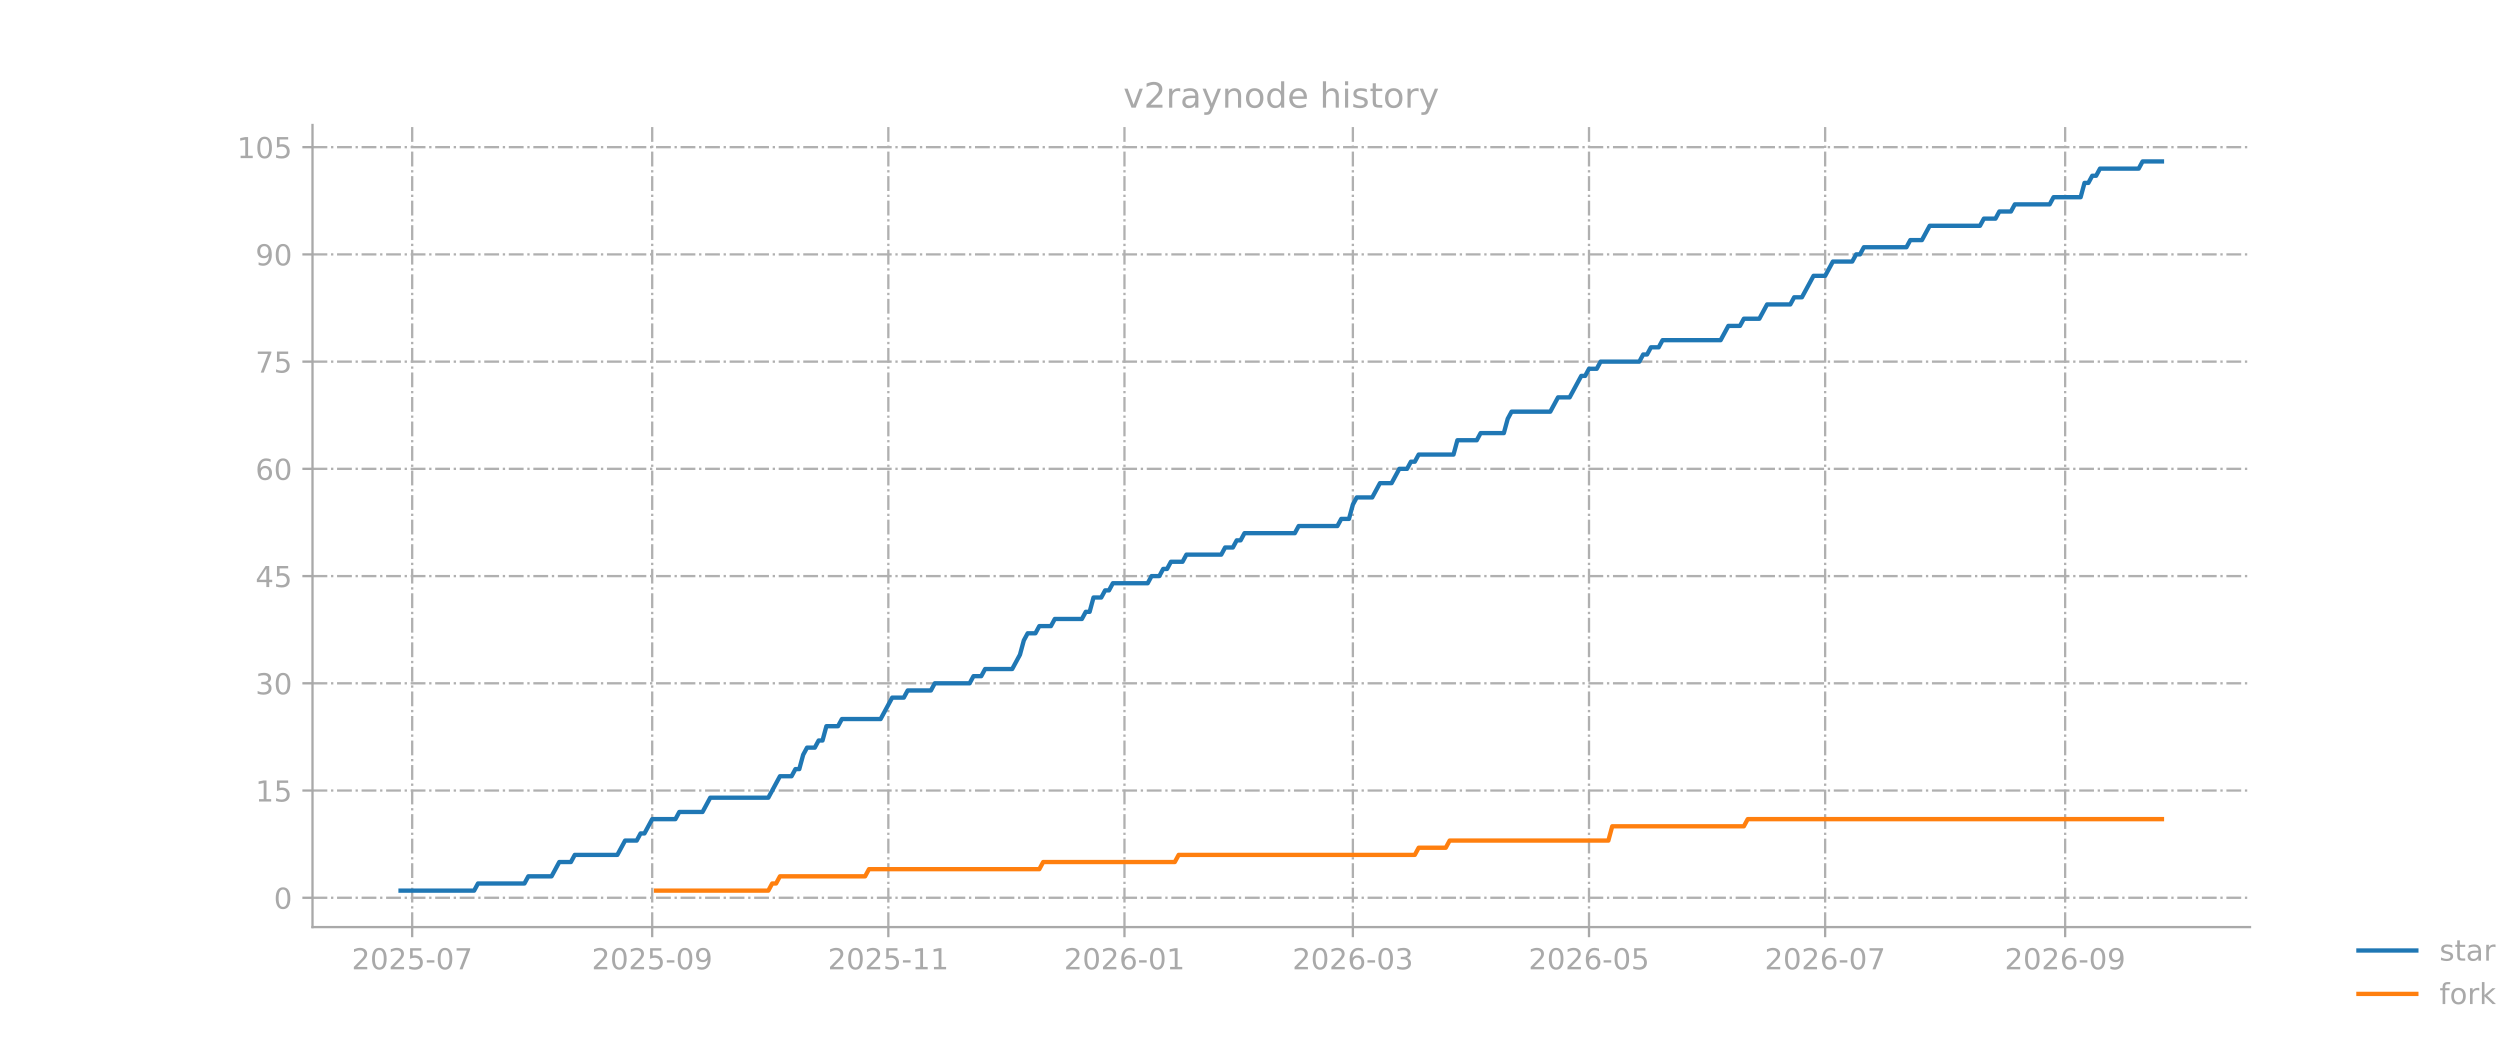
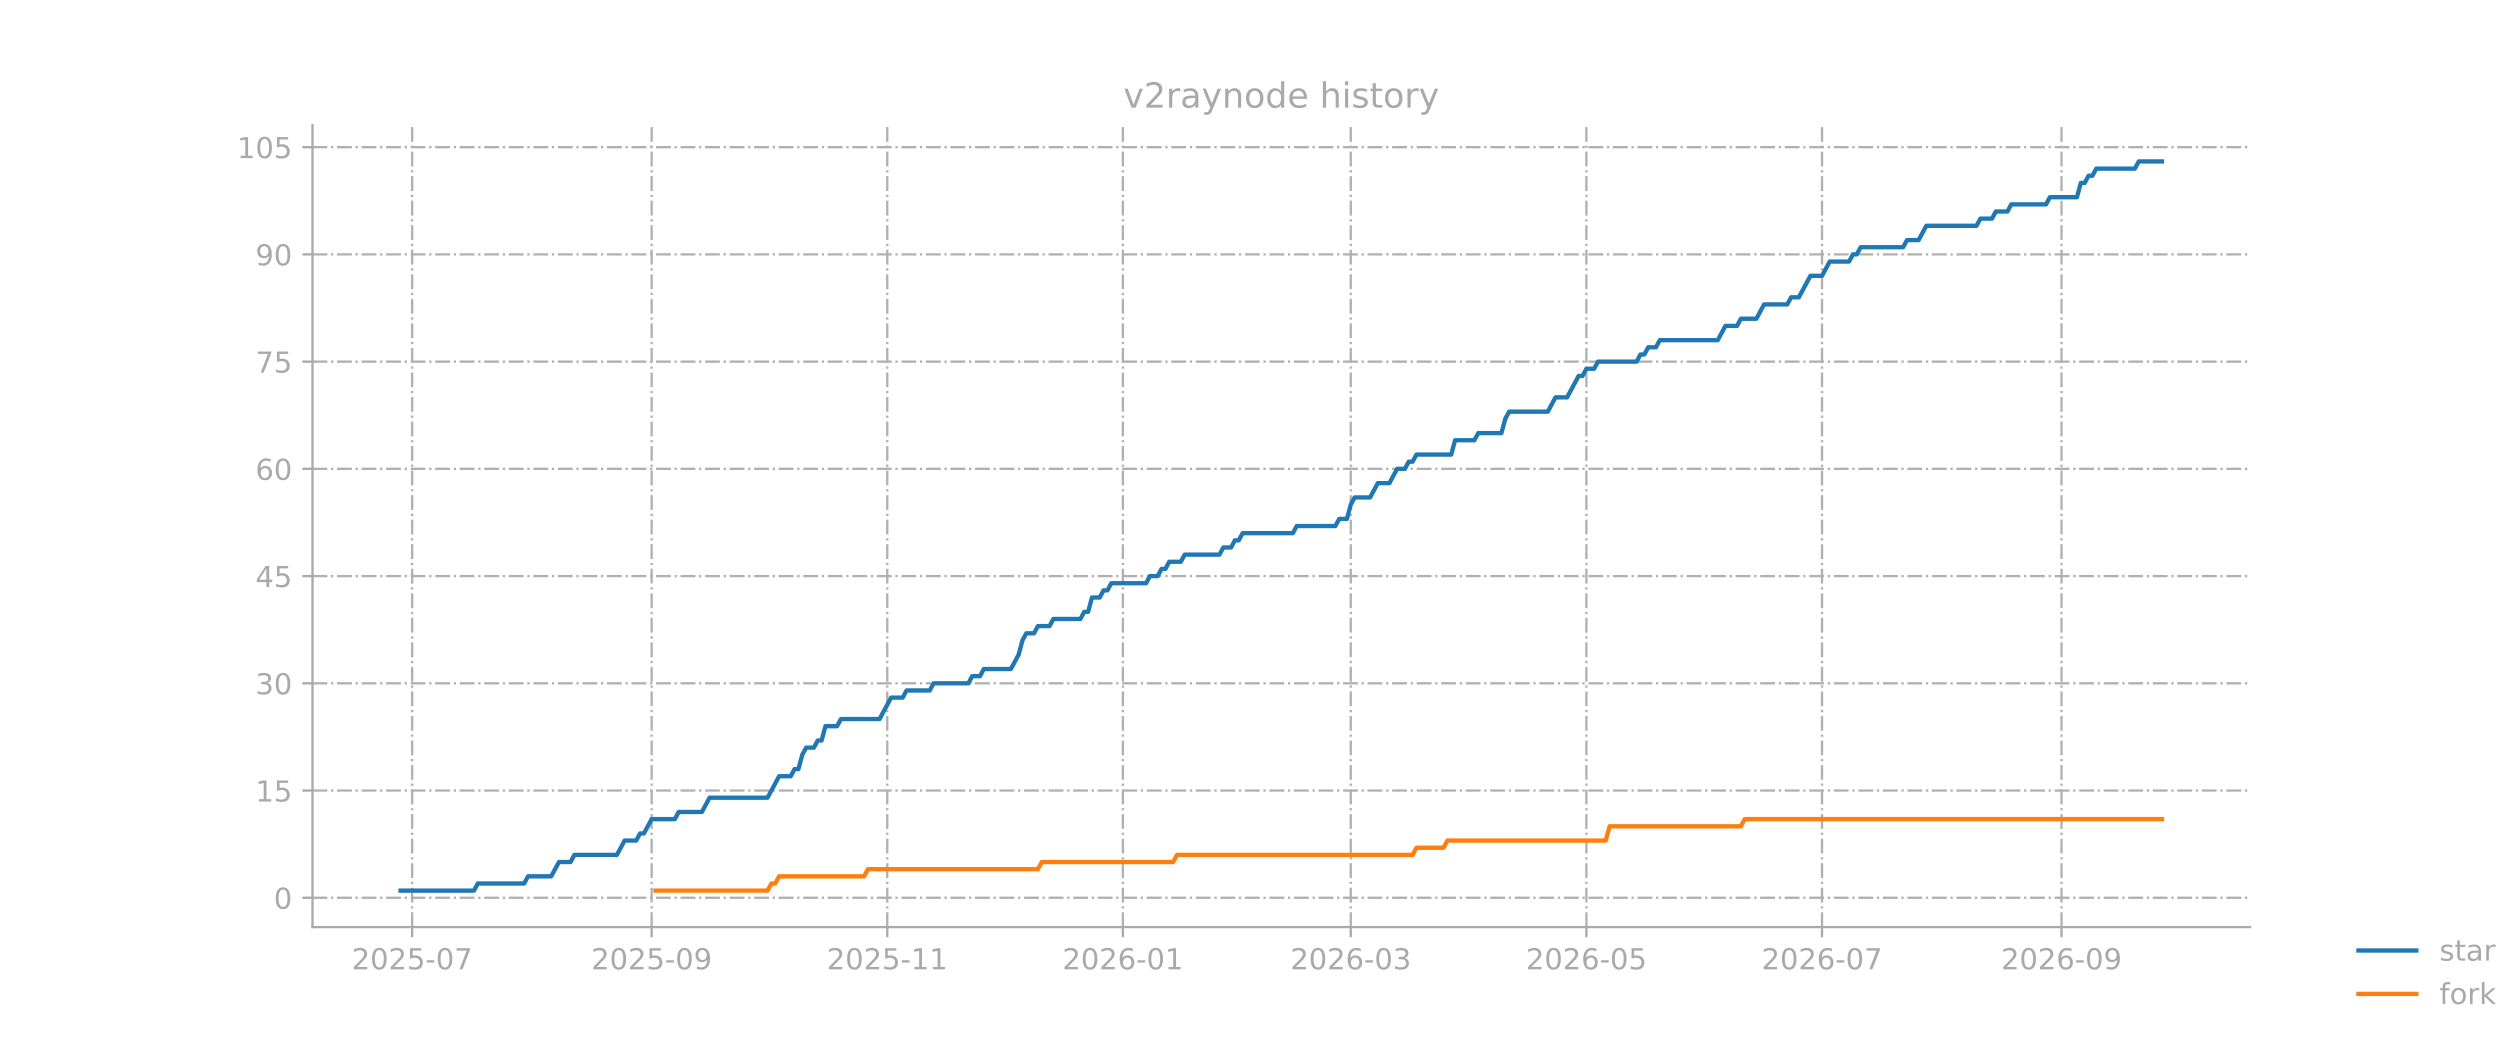
<svg xmlns="http://www.w3.org/2000/svg" xmlns:xlink="http://www.w3.org/1999/xlink" width="864pt" height="360pt" viewBox="0 0 864 360" version="1.1">
  <defs>
    <style type="text/css">*{stroke-linejoin: round; stroke-linecap: butt}</style>
  </defs>
  <g id="figure_1">
    <g id="patch_1">
      <path d="M 0 360  L 864 360  L 864 0  L 0 0  L 0 360  z " style="fill: none; opacity: 0" />
    </g>
    <g id="axes_1">
      <g id="patch_2">
        <path d="M 108 320.4  L 777.6 320.4  L 777.6 43.2  L 108 43.2  L 108 320.4  z " style="fill: none; opacity: 0" />
      </g>
      <g id="matplotlib.axis_1">
        <g id="xtick_1">
          <g id="line2d_1">
-             <path d="M 142.45 320.4  L 142.45 43.2  " clip-path="url(#p423dc0dbf9)" style="fill: none; stroke-dasharray: 5.12,1.28,0.8,1.28; stroke-dashoffset: 0; stroke: #b0b0b0; stroke-width: 0.8" />
+             <path d="M 142.441 320.4  L 142.441 43.2  " clip-path="url(#pfe06e92222)" style="fill: none; stroke-dasharray: 5.12,1.28,0.8,1.28; stroke-dashoffset: 0; stroke: #b0b0b0; stroke-width: 0.8" />
          </g>
          <g id="line2d_2">
            <defs>
-               <path id="m05e687ab5c" d="M 0 0  L 0 3.5  " style="stroke: #a9a9a9; stroke-width: 0.8" />
+               <path id="m12021d646e" d="M 0 0  L 0 3.5  " style="stroke: #a9a9a9; stroke-width: 0.8" />
            </defs>
            <g>
-               <use xlink:href="#m05e687ab5c" x="142.45" y="320.4" style="fill: #a9a9a9; stroke: #a9a9a9; stroke-width: 0.8" />
+               <use xlink:href="#m12021d646e" x="142.441" y="320.4" style="fill: #a9a9a9; stroke: #a9a9a9; stroke-width: 0.8" />
            </g>
          </g>
          <g id="text_1">
-             <g style="fill: #a9a9a9" transform="translate(121.5585 334.9977) scale(0.1 -0.1)">
+             <g style="fill: #a9a9a9" transform="translate(121.5497 334.9977) scale(0.1 -0.1)">
              <defs>
                <path id="DejaVuSans-15" d="M 1228 531  L 3431 531  L 3431 0  L 469 0  L 469 531  Q 828 903 1448 1529  Q 2069 2156 2228 2338  Q 2531 2678 2651 2914  Q 2772 3150 2772 3378  Q 2772 3750 2511 3984  Q 2250 4219 1831 4219  Q 1534 4219 1204 4116  Q 875 4013 500 3803  L 500 4441  Q 881 4594 1212 4672  Q 1544 4750 1819 4750  Q 2544 4750 2975 4387  Q 3406 4025 3406 3419  Q 3406 3131 3298 2873  Q 3191 2616 2906 2266  Q 2828 2175 2409 1742  Q 1991 1309 1228 531  z " transform="scale(0.015625)" />
                <path id="DejaVuSans-13" d="M 2034 4250  Q 1547 4250 1301 3770  Q 1056 3291 1056 2328  Q 1056 1369 1301 889  Q 1547 409 2034 409  Q 2525 409 2770 889  Q 3016 1369 3016 2328  Q 3016 3291 2770 3770  Q 2525 4250 2034 4250  z M 2034 4750  Q 2819 4750 3233 4129  Q 3647 3509 3647 2328  Q 3647 1150 3233 529  Q 2819 -91 2034 -91  Q 1250 -91 836 529  Q 422 1150 422 2328  Q 422 3509 836 4129  Q 1250 4750 2034 4750  z " transform="scale(0.015625)" />
                <path id="DejaVuSans-18" d="M 691 4666  L 3169 4666  L 3169 4134  L 1269 4134  L 1269 2991  Q 1406 3038 1543 3061  Q 1681 3084 1819 3084  Q 2600 3084 3056 2656  Q 3513 2228 3513 1497  Q 3513 744 3044 326  Q 2575 -91 1722 -91  Q 1428 -91 1123 -41  Q 819 9 494 109  L 494 744  Q 775 591 1075 516  Q 1375 441 1709 441  Q 2250 441 2565 725  Q 2881 1009 2881 1497  Q 2881 1984 2565 2268  Q 2250 2553 1709 2553  Q 1456 2553 1204 2497  Q 953 2441 691 2322  L 691 4666  z " transform="scale(0.015625)" />
                <path id="DejaVuSans-10" d="M 313 2009  L 1997 2009  L 1997 1497  L 313 1497  L 313 2009  z " transform="scale(0.015625)" />
                <path id="DejaVuSans-1a" d="M 525 4666  L 3525 4666  L 3525 4397  L 1831 0  L 1172 0  L 2766 4134  L 525 4134  L 525 4666  z " transform="scale(0.015625)" />
              </defs>
              <use xlink:href="#DejaVuSans-15" />
              <use xlink:href="#DejaVuSans-13" transform="translate(63.625 0)" />
              <use xlink:href="#DejaVuSans-15" transform="translate(127.25 0)" />
              <use xlink:href="#DejaVuSans-18" transform="translate(190.875 0)" />
              <use xlink:href="#DejaVuSans-10" transform="translate(254.5 0)" />
              <use xlink:href="#DejaVuSans-13" transform="translate(290.5781 0)" />
              <use xlink:href="#DejaVuSans-1a" transform="translate(354.2031 0)" />
            </g>
          </g>
        </g>
        <g id="xtick_2">
          <g id="line2d_3">
-             <path d="M 225.397 320.4  L 225.397 43.2  " clip-path="url(#p423dc0dbf9)" style="fill: none; stroke-dasharray: 5.12,1.28,0.8,1.28; stroke-dashoffset: 0; stroke: #b0b0b0; stroke-width: 0.8" />
+             <path d="M 225.207 320.4  L 225.207 43.2  " clip-path="url(#pfe06e92222)" style="fill: none; stroke-dasharray: 5.12,1.28,0.8,1.28; stroke-dashoffset: 0; stroke: #b0b0b0; stroke-width: 0.8" />
          </g>
          <g id="line2d_4">
            <g>
-               <use xlink:href="#m05e687ab5c" x="225.397" y="320.4" style="fill: #a9a9a9; stroke: #a9a9a9; stroke-width: 0.8" />
+               <use xlink:href="#m12021d646e" x="225.207" y="320.4" style="fill: #a9a9a9; stroke: #a9a9a9; stroke-width: 0.8" />
            </g>
          </g>
          <g id="text_2">
-             <g style="fill: #a9a9a9" transform="translate(204.506 334.9977) scale(0.1 -0.1)">
+             <g style="fill: #a9a9a9" transform="translate(204.3153 334.9977) scale(0.1 -0.1)">
              <defs>
                <path id="DejaVuSans-1c" d="M 703 97  L 703 672  Q 941 559 1184 500  Q 1428 441 1663 441  Q 2288 441 2617 861  Q 2947 1281 2994 2138  Q 2813 1869 2534 1725  Q 2256 1581 1919 1581  Q 1219 1581 811 2004  Q 403 2428 403 3163  Q 403 3881 828 4315  Q 1253 4750 1959 4750  Q 2769 4750 3195 4129  Q 3622 3509 3622 2328  Q 3622 1225 3098 567  Q 2575 -91 1691 -91  Q 1453 -91 1209 -44  Q 966 3 703 97  z M 1959 2075  Q 2384 2075 2632 2365  Q 2881 2656 2881 3163  Q 2881 3666 2632 3958  Q 2384 4250 1959 4250  Q 1534 4250 1286 3958  Q 1038 3666 1038 3163  Q 1038 2656 1286 2365  Q 1534 2075 1959 2075  z " transform="scale(0.015625)" />
              </defs>
              <use xlink:href="#DejaVuSans-15" />
              <use xlink:href="#DejaVuSans-13" transform="translate(63.625 0)" />
              <use xlink:href="#DejaVuSans-15" transform="translate(127.25 0)" />
              <use xlink:href="#DejaVuSans-18" transform="translate(190.875 0)" />
              <use xlink:href="#DejaVuSans-10" transform="translate(254.5 0)" />
              <use xlink:href="#DejaVuSans-13" transform="translate(290.5781 0)" />
              <use xlink:href="#DejaVuSans-1c" transform="translate(354.2031 0)" />
            </g>
          </g>
        </g>
        <g id="xtick_3">
          <g id="line2d_5">
-             <path d="M 307.007 320.4  L 307.007 43.2  " clip-path="url(#p423dc0dbf9)" style="fill: none; stroke-dasharray: 5.12,1.28,0.8,1.28; stroke-dashoffset: 0; stroke: #b0b0b0; stroke-width: 0.8" />
+             <path d="M 306.637 320.4  L 306.637 43.2  " clip-path="url(#pfe06e92222)" style="fill: none; stroke-dasharray: 5.12,1.28,0.8,1.28; stroke-dashoffset: 0; stroke: #b0b0b0; stroke-width: 0.8" />
          </g>
          <g id="line2d_6">
            <g>
-               <use xlink:href="#m05e687ab5c" x="307.007" y="320.4" style="fill: #a9a9a9; stroke: #a9a9a9; stroke-width: 0.8" />
+               <use xlink:href="#m12021d646e" x="306.637" y="320.4" style="fill: #a9a9a9; stroke: #a9a9a9; stroke-width: 0.8" />
            </g>
          </g>
          <g id="text_3">
-             <g style="fill: #a9a9a9" transform="translate(286.1156 334.9977) scale(0.1 -0.1)">
+             <g style="fill: #a9a9a9" transform="translate(285.7459 334.9977) scale(0.1 -0.1)">
              <defs>
                <path id="DejaVuSans-14" d="M 794 531  L 1825 531  L 1825 4091  L 703 3866  L 703 4441  L 1819 4666  L 2450 4666  L 2450 531  L 3481 531  L 3481 0  L 794 0  L 794 531  z " transform="scale(0.015625)" />
              </defs>
              <use xlink:href="#DejaVuSans-15" />
              <use xlink:href="#DejaVuSans-13" transform="translate(63.625 0)" />
              <use xlink:href="#DejaVuSans-15" transform="translate(127.25 0)" />
              <use xlink:href="#DejaVuSans-18" transform="translate(190.875 0)" />
              <use xlink:href="#DejaVuSans-10" transform="translate(254.5 0)" />
              <use xlink:href="#DejaVuSans-14" transform="translate(290.5781 0)" />
              <use xlink:href="#DejaVuSans-14" transform="translate(354.2031 0)" />
            </g>
          </g>
        </g>
        <g id="xtick_4">
          <g id="line2d_7">
-             <path d="M 388.617 320.4  L 388.617 43.2  " clip-path="url(#p423dc0dbf9)" style="fill: none; stroke-dasharray: 5.12,1.28,0.8,1.28; stroke-dashoffset: 0; stroke: #b0b0b0; stroke-width: 0.8" />
+             <path d="M 388.068 320.4  L 388.068 43.2  " clip-path="url(#pfe06e92222)" style="fill: none; stroke-dasharray: 5.12,1.28,0.8,1.28; stroke-dashoffset: 0; stroke: #b0b0b0; stroke-width: 0.8" />
          </g>
          <g id="line2d_8">
            <g>
-               <use xlink:href="#m05e687ab5c" x="388.617" y="320.4" style="fill: #a9a9a9; stroke: #a9a9a9; stroke-width: 0.8" />
+               <use xlink:href="#m12021d646e" x="388.068" y="320.4" style="fill: #a9a9a9; stroke: #a9a9a9; stroke-width: 0.8" />
            </g>
          </g>
          <g id="text_4">
-             <g style="fill: #a9a9a9" transform="translate(367.7252 334.9977) scale(0.1 -0.1)">
+             <g style="fill: #a9a9a9" transform="translate(367.1765 334.9977) scale(0.1 -0.1)">
              <defs>
                <path id="DejaVuSans-19" d="M 2113 2584  Q 1688 2584 1439 2293  Q 1191 2003 1191 1497  Q 1191 994 1439 701  Q 1688 409 2113 409  Q 2538 409 2786 701  Q 3034 994 3034 1497  Q 3034 2003 2786 2293  Q 2538 2584 2113 2584  z M 3366 4563  L 3366 3988  Q 3128 4100 2886 4159  Q 2644 4219 2406 4219  Q 1781 4219 1451 3797  Q 1122 3375 1075 2522  Q 1259 2794 1537 2939  Q 1816 3084 2150 3084  Q 2853 3084 3261 2657  Q 3669 2231 3669 1497  Q 3669 778 3244 343  Q 2819 -91 2113 -91  Q 1303 -91 875 529  Q 447 1150 447 2328  Q 447 3434 972 4092  Q 1497 4750 2381 4750  Q 2619 4750 2861 4703  Q 3103 4656 3366 4563  z " transform="scale(0.015625)" />
              </defs>
              <use xlink:href="#DejaVuSans-15" />
              <use xlink:href="#DejaVuSans-13" transform="translate(63.625 0)" />
              <use xlink:href="#DejaVuSans-15" transform="translate(127.25 0)" />
              <use xlink:href="#DejaVuSans-19" transform="translate(190.875 0)" />
              <use xlink:href="#DejaVuSans-10" transform="translate(254.5 0)" />
              <use xlink:href="#DejaVuSans-13" transform="translate(290.5781 0)" />
              <use xlink:href="#DejaVuSans-14" transform="translate(354.2031 0)" />
            </g>
          </g>
        </g>
        <g id="xtick_5">
          <g id="line2d_9">
-             <path d="M 467.55 320.4  L 467.55 43.2  " clip-path="url(#p423dc0dbf9)" style="fill: none; stroke-dasharray: 5.12,1.28,0.8,1.28; stroke-dashoffset: 0; stroke: #b0b0b0; stroke-width: 0.8" />
+             <path d="M 466.829 320.4  L 466.829 43.2  " clip-path="url(#pfe06e92222)" style="fill: none; stroke-dasharray: 5.12,1.28,0.8,1.28; stroke-dashoffset: 0; stroke: #b0b0b0; stroke-width: 0.8" />
          </g>
          <g id="line2d_10">
            <g>
-               <use xlink:href="#m05e687ab5c" x="467.55" y="320.4" style="fill: #a9a9a9; stroke: #a9a9a9; stroke-width: 0.8" />
+               <use xlink:href="#m12021d646e" x="466.829" y="320.4" style="fill: #a9a9a9; stroke: #a9a9a9; stroke-width: 0.8" />
            </g>
          </g>
          <g id="text_5">
-             <g style="fill: #a9a9a9" transform="translate(446.659 334.9977) scale(0.1 -0.1)">
+             <g style="fill: #a9a9a9" transform="translate(445.9373 334.9977) scale(0.1 -0.1)">
              <defs>
                <path id="DejaVuSans-16" d="M 2597 2516  Q 3050 2419 3304 2112  Q 3559 1806 3559 1356  Q 3559 666 3084 287  Q 2609 -91 1734 -91  Q 1441 -91 1130 -33  Q 819 25 488 141  L 488 750  Q 750 597 1062 519  Q 1375 441 1716 441  Q 2309 441 2620 675  Q 2931 909 2931 1356  Q 2931 1769 2642 2001  Q 2353 2234 1838 2234  L 1294 2234  L 1294 2753  L 1863 2753  Q 2328 2753 2575 2939  Q 2822 3125 2822 3475  Q 2822 3834 2567 4026  Q 2313 4219 1838 4219  Q 1578 4219 1281 4162  Q 984 4106 628 3988  L 628 4550  Q 988 4650 1302 4700  Q 1616 4750 1894 4750  Q 2613 4750 3031 4423  Q 3450 4097 3450 3541  Q 3450 3153 3228 2886  Q 3006 2619 2597 2516  z " transform="scale(0.015625)" />
              </defs>
              <use xlink:href="#DejaVuSans-15" />
              <use xlink:href="#DejaVuSans-13" transform="translate(63.625 0)" />
              <use xlink:href="#DejaVuSans-15" transform="translate(127.25 0)" />
              <use xlink:href="#DejaVuSans-19" transform="translate(190.875 0)" />
              <use xlink:href="#DejaVuSans-10" transform="translate(254.5 0)" />
              <use xlink:href="#DejaVuSans-13" transform="translate(290.5781 0)" />
              <use xlink:href="#DejaVuSans-16" transform="translate(354.2031 0)" />
            </g>
          </g>
        </g>
        <g id="xtick_6">
          <g id="line2d_11">
-             <path d="M 549.16 320.4  L 549.16 43.2  " clip-path="url(#p423dc0dbf9)" style="fill: none; stroke-dasharray: 5.12,1.28,0.8,1.28; stroke-dashoffset: 0; stroke: #b0b0b0; stroke-width: 0.8" />
+             <path d="M 548.259 320.4  L 548.259 43.2  " clip-path="url(#pfe06e92222)" style="fill: none; stroke-dasharray: 5.12,1.28,0.8,1.28; stroke-dashoffset: 0; stroke: #b0b0b0; stroke-width: 0.8" />
          </g>
          <g id="line2d_12">
            <g>
-               <use xlink:href="#m05e687ab5c" x="549.16" y="320.4" style="fill: #a9a9a9; stroke: #a9a9a9; stroke-width: 0.8" />
+               <use xlink:href="#m12021d646e" x="548.259" y="320.4" style="fill: #a9a9a9; stroke: #a9a9a9; stroke-width: 0.8" />
            </g>
          </g>
          <g id="text_6">
-             <g style="fill: #a9a9a9" transform="translate(528.2686 334.9977) scale(0.1 -0.1)">
+             <g style="fill: #a9a9a9" transform="translate(527.3679 334.9977) scale(0.1 -0.1)">
              <use xlink:href="#DejaVuSans-15" />
              <use xlink:href="#DejaVuSans-13" transform="translate(63.625 0)" />
              <use xlink:href="#DejaVuSans-15" transform="translate(127.25 0)" />
              <use xlink:href="#DejaVuSans-19" transform="translate(190.875 0)" />
              <use xlink:href="#DejaVuSans-10" transform="translate(254.5 0)" />
              <use xlink:href="#DejaVuSans-13" transform="translate(290.5781 0)" />
              <use xlink:href="#DejaVuSans-18" transform="translate(354.2031 0)" />
            </g>
          </g>
        </g>
        <g id="xtick_7">
          <g id="line2d_13">
-             <path d="M 630.77 320.4  L 630.77 43.2  " clip-path="url(#p423dc0dbf9)" style="fill: none; stroke-dasharray: 5.12,1.28,0.8,1.28; stroke-dashoffset: 0; stroke: #b0b0b0; stroke-width: 0.8" />
+             <path d="M 629.69 320.4  L 629.69 43.2  " clip-path="url(#pfe06e92222)" style="fill: none; stroke-dasharray: 5.12,1.28,0.8,1.28; stroke-dashoffset: 0; stroke: #b0b0b0; stroke-width: 0.8" />
          </g>
          <g id="line2d_14">
            <g>
-               <use xlink:href="#m05e687ab5c" x="630.77" y="320.4" style="fill: #a9a9a9; stroke: #a9a9a9; stroke-width: 0.8" />
+               <use xlink:href="#m12021d646e" x="629.69" y="320.4" style="fill: #a9a9a9; stroke: #a9a9a9; stroke-width: 0.8" />
            </g>
          </g>
          <g id="text_7">
-             <g style="fill: #a9a9a9" transform="translate(609.8782 334.9977) scale(0.1 -0.1)">
+             <g style="fill: #a9a9a9" transform="translate(608.7985 334.9977) scale(0.1 -0.1)">
              <use xlink:href="#DejaVuSans-15" />
              <use xlink:href="#DejaVuSans-13" transform="translate(63.625 0)" />
              <use xlink:href="#DejaVuSans-15" transform="translate(127.25 0)" />
              <use xlink:href="#DejaVuSans-19" transform="translate(190.875 0)" />
              <use xlink:href="#DejaVuSans-10" transform="translate(254.5 0)" />
              <use xlink:href="#DejaVuSans-13" transform="translate(290.5781 0)" />
              <use xlink:href="#DejaVuSans-1a" transform="translate(354.2031 0)" />
            </g>
          </g>
        </g>
        <g id="xtick_8">
          <g id="line2d_15">
-             <path d="M 713.717 320.4  L 713.717 43.2  " clip-path="url(#p423dc0dbf9)" style="fill: none; stroke-dasharray: 5.12,1.28,0.8,1.28; stroke-dashoffset: 0; stroke: #b0b0b0; stroke-width: 0.8" />
+             <path d="M 712.456 320.4  L 712.456 43.2  " clip-path="url(#pfe06e92222)" style="fill: none; stroke-dasharray: 5.12,1.28,0.8,1.28; stroke-dashoffset: 0; stroke: #b0b0b0; stroke-width: 0.8" />
          </g>
          <g id="line2d_16">
            <g>
-               <use xlink:href="#m05e687ab5c" x="713.717" y="320.4" style="fill: #a9a9a9; stroke: #a9a9a9; stroke-width: 0.8" />
+               <use xlink:href="#m12021d646e" x="712.456" y="320.4" style="fill: #a9a9a9; stroke: #a9a9a9; stroke-width: 0.8" />
            </g>
          </g>
          <g id="text_8">
-             <g style="fill: #a9a9a9" transform="translate(692.8257 334.9977) scale(0.1 -0.1)">
+             <g style="fill: #a9a9a9" transform="translate(691.5641 334.9977) scale(0.1 -0.1)">
              <use xlink:href="#DejaVuSans-15" />
              <use xlink:href="#DejaVuSans-13" transform="translate(63.625 0)" />
              <use xlink:href="#DejaVuSans-15" transform="translate(127.25 0)" />
              <use xlink:href="#DejaVuSans-19" transform="translate(190.875 0)" />
              <use xlink:href="#DejaVuSans-10" transform="translate(254.5 0)" />
              <use xlink:href="#DejaVuSans-13" transform="translate(290.5781 0)" />
              <use xlink:href="#DejaVuSans-1c" transform="translate(354.2031 0)" />
            </g>
          </g>
        </g>
      </g>
      <g id="matplotlib.axis_2">
        <g id="ytick_1">
          <g id="line2d_17">
-             <path d="M 108 310.271  L 777.6 310.271  " clip-path="url(#p423dc0dbf9)" style="fill: none; stroke-dasharray: 5.12,1.28,0.8,1.28; stroke-dashoffset: 0; stroke: #b0b0b0; stroke-width: 0.8" />
+             <path d="M 108 310.271  L 777.6 310.271  " clip-path="url(#pfe06e92222)" style="fill: none; stroke-dasharray: 5.12,1.28,0.8,1.28; stroke-dashoffset: 0; stroke: #b0b0b0; stroke-width: 0.8" />
          </g>
          <g id="line2d_18">
            <defs>
-               <path id="m6faccd144c" d="M 0 0  L -3.5 0  " style="stroke: #a9a9a9; stroke-width: 0.8" />
+               <path id="mfcaf56d498" d="M 0 0  L -3.5 0  " style="stroke: #a9a9a9; stroke-width: 0.8" />
            </defs>
            <g>
-               <use xlink:href="#m6faccd144c" x="108" y="310.271" style="fill: #a9a9a9; stroke: #a9a9a9; stroke-width: 0.8" />
+               <use xlink:href="#mfcaf56d498" x="108" y="310.271" style="fill: #a9a9a9; stroke: #a9a9a9; stroke-width: 0.8" />
            </g>
          </g>
          <g id="text_9">
            <g style="fill: #a9a9a9" transform="translate(94.6375 314.0694) scale(0.1 -0.1)">
              <use xlink:href="#DejaVuSans-13" />
            </g>
          </g>
        </g>
        <g id="ytick_2">
          <g id="line2d_19">
-             <path d="M 108 273.212  L 777.6 273.212  " clip-path="url(#p423dc0dbf9)" style="fill: none; stroke-dasharray: 5.12,1.28,0.8,1.28; stroke-dashoffset: 0; stroke: #b0b0b0; stroke-width: 0.8" />
+             <path d="M 108 273.212  L 777.6 273.212  " clip-path="url(#pfe06e92222)" style="fill: none; stroke-dasharray: 5.12,1.28,0.8,1.28; stroke-dashoffset: 0; stroke: #b0b0b0; stroke-width: 0.8" />
          </g>
          <g id="line2d_20">
            <g>
-               <use xlink:href="#m6faccd144c" x="108" y="273.212" style="fill: #a9a9a9; stroke: #a9a9a9; stroke-width: 0.8" />
+               <use xlink:href="#mfcaf56d498" x="108" y="273.212" style="fill: #a9a9a9; stroke: #a9a9a9; stroke-width: 0.8" />
            </g>
          </g>
          <g id="text_10">
            <g style="fill: #a9a9a9" transform="translate(88.275 277.0106) scale(0.1 -0.1)">
              <use xlink:href="#DejaVuSans-14" />
              <use xlink:href="#DejaVuSans-18" transform="translate(63.625 0)" />
            </g>
          </g>
        </g>
        <g id="ytick_3">
          <g id="line2d_21">
-             <path d="M 108 236.153  L 777.6 236.153  " clip-path="url(#p423dc0dbf9)" style="fill: none; stroke-dasharray: 5.12,1.28,0.8,1.28; stroke-dashoffset: 0; stroke: #b0b0b0; stroke-width: 0.8" />
+             <path d="M 108 236.153  L 777.6 236.153  " clip-path="url(#pfe06e92222)" style="fill: none; stroke-dasharray: 5.12,1.28,0.8,1.28; stroke-dashoffset: 0; stroke: #b0b0b0; stroke-width: 0.8" />
          </g>
          <g id="line2d_22">
            <g>
-               <use xlink:href="#m6faccd144c" x="108" y="236.153" style="fill: #a9a9a9; stroke: #a9a9a9; stroke-width: 0.8" />
+               <use xlink:href="#mfcaf56d498" x="108" y="236.153" style="fill: #a9a9a9; stroke: #a9a9a9; stroke-width: 0.8" />
            </g>
          </g>
          <g id="text_11">
            <g style="fill: #a9a9a9" transform="translate(88.275 239.9518) scale(0.1 -0.1)">
              <use xlink:href="#DejaVuSans-16" />
              <use xlink:href="#DejaVuSans-13" transform="translate(63.625 0)" />
            </g>
          </g>
        </g>
        <g id="ytick_4">
          <g id="line2d_23">
-             <path d="M 108 199.094  L 777.6 199.094  " clip-path="url(#p423dc0dbf9)" style="fill: none; stroke-dasharray: 5.12,1.28,0.8,1.28; stroke-dashoffset: 0; stroke: #b0b0b0; stroke-width: 0.8" />
+             <path d="M 108 199.094  L 777.6 199.094  " clip-path="url(#pfe06e92222)" style="fill: none; stroke-dasharray: 5.12,1.28,0.8,1.28; stroke-dashoffset: 0; stroke: #b0b0b0; stroke-width: 0.8" />
          </g>
          <g id="line2d_24">
            <g>
-               <use xlink:href="#m6faccd144c" x="108" y="199.094" style="fill: #a9a9a9; stroke: #a9a9a9; stroke-width: 0.8" />
+               <use xlink:href="#mfcaf56d498" x="108" y="199.094" style="fill: #a9a9a9; stroke: #a9a9a9; stroke-width: 0.8" />
            </g>
          </g>
          <g id="text_12">
            <g style="fill: #a9a9a9" transform="translate(88.275 202.8929) scale(0.1 -0.1)">
              <defs>
                <path id="DejaVuSans-17" d="M 2419 4116  L 825 1625  L 2419 1625  L 2419 4116  z M 2253 4666  L 3047 4666  L 3047 1625  L 3713 1625  L 3713 1100  L 3047 1100  L 3047 0  L 2419 0  L 2419 1100  L 313 1100  L 313 1709  L 2253 4666  z " transform="scale(0.015625)" />
              </defs>
              <use xlink:href="#DejaVuSans-17" />
              <use xlink:href="#DejaVuSans-18" transform="translate(63.625 0)" />
            </g>
          </g>
        </g>
        <g id="ytick_5">
          <g id="line2d_25">
-             <path d="M 108 162.035  L 777.6 162.035  " clip-path="url(#p423dc0dbf9)" style="fill: none; stroke-dasharray: 5.12,1.28,0.8,1.28; stroke-dashoffset: 0; stroke: #b0b0b0; stroke-width: 0.8" />
+             <path d="M 108 162.035  L 777.6 162.035  " clip-path="url(#pfe06e92222)" style="fill: none; stroke-dasharray: 5.12,1.28,0.8,1.28; stroke-dashoffset: 0; stroke: #b0b0b0; stroke-width: 0.8" />
          </g>
          <g id="line2d_26">
            <g>
-               <use xlink:href="#m6faccd144c" x="108" y="162.035" style="fill: #a9a9a9; stroke: #a9a9a9; stroke-width: 0.8" />
+               <use xlink:href="#mfcaf56d498" x="108" y="162.035" style="fill: #a9a9a9; stroke: #a9a9a9; stroke-width: 0.8" />
            </g>
          </g>
          <g id="text_13">
            <g style="fill: #a9a9a9" transform="translate(88.275 165.8341) scale(0.1 -0.1)">
              <use xlink:href="#DejaVuSans-19" />
              <use xlink:href="#DejaVuSans-13" transform="translate(63.625 0)" />
            </g>
          </g>
        </g>
        <g id="ytick_6">
          <g id="line2d_27">
-             <path d="M 108 124.976  L 777.6 124.976  " clip-path="url(#p423dc0dbf9)" style="fill: none; stroke-dasharray: 5.12,1.28,0.8,1.28; stroke-dashoffset: 0; stroke: #b0b0b0; stroke-width: 0.8" />
+             <path d="M 108 124.976  L 777.6 124.976  " clip-path="url(#pfe06e92222)" style="fill: none; stroke-dasharray: 5.12,1.28,0.8,1.28; stroke-dashoffset: 0; stroke: #b0b0b0; stroke-width: 0.8" />
          </g>
          <g id="line2d_28">
            <g>
-               <use xlink:href="#m6faccd144c" x="108" y="124.976" style="fill: #a9a9a9; stroke: #a9a9a9; stroke-width: 0.8" />
+               <use xlink:href="#mfcaf56d498" x="108" y="124.976" style="fill: #a9a9a9; stroke: #a9a9a9; stroke-width: 0.8" />
            </g>
          </g>
          <g id="text_14">
            <g style="fill: #a9a9a9" transform="translate(88.275 128.7753) scale(0.1 -0.1)">
              <use xlink:href="#DejaVuSans-1a" />
              <use xlink:href="#DejaVuSans-18" transform="translate(63.625 0)" />
            </g>
          </g>
        </g>
        <g id="ytick_7">
          <g id="line2d_29">
-             <path d="M 108 87.918  L 777.6 87.918  " clip-path="url(#p423dc0dbf9)" style="fill: none; stroke-dasharray: 5.12,1.28,0.8,1.28; stroke-dashoffset: 0; stroke: #b0b0b0; stroke-width: 0.8" />
+             <path d="M 108 87.918  L 777.6 87.918  " clip-path="url(#pfe06e92222)" style="fill: none; stroke-dasharray: 5.12,1.28,0.8,1.28; stroke-dashoffset: 0; stroke: #b0b0b0; stroke-width: 0.8" />
          </g>
          <g id="line2d_30">
            <g>
-               <use xlink:href="#m6faccd144c" x="108" y="87.918" style="fill: #a9a9a9; stroke: #a9a9a9; stroke-width: 0.8" />
+               <use xlink:href="#mfcaf56d498" x="108" y="87.918" style="fill: #a9a9a9; stroke: #a9a9a9; stroke-width: 0.8" />
            </g>
          </g>
          <g id="text_15">
            <g style="fill: #a9a9a9" transform="translate(88.275 91.71648) scale(0.1 -0.1)">
              <use xlink:href="#DejaVuSans-1c" />
              <use xlink:href="#DejaVuSans-13" transform="translate(63.625 0)" />
            </g>
          </g>
        </g>
        <g id="ytick_8">
          <g id="line2d_31">
-             <path d="M 108 50.859  L 777.6 50.859  " clip-path="url(#p423dc0dbf9)" style="fill: none; stroke-dasharray: 5.12,1.28,0.8,1.28; stroke-dashoffset: 0; stroke: #b0b0b0; stroke-width: 0.8" />
+             <path d="M 108 50.859  L 777.6 50.859  " clip-path="url(#pfe06e92222)" style="fill: none; stroke-dasharray: 5.12,1.28,0.8,1.28; stroke-dashoffset: 0; stroke: #b0b0b0; stroke-width: 0.8" />
          </g>
          <g id="line2d_32">
            <g>
-               <use xlink:href="#m6faccd144c" x="108" y="50.859" style="fill: #a9a9a9; stroke: #a9a9a9; stroke-width: 0.8" />
+               <use xlink:href="#mfcaf56d498" x="108" y="50.859" style="fill: #a9a9a9; stroke: #a9a9a9; stroke-width: 0.8" />
            </g>
          </g>
          <g id="text_16">
            <g style="fill: #a9a9a9" transform="translate(81.9125 54.65765) scale(0.1 -0.1)">
              <use xlink:href="#DejaVuSans-14" />
              <use xlink:href="#DejaVuSans-13" transform="translate(63.625 0)" />
              <use xlink:href="#DejaVuSans-18" transform="translate(127.25 0)" />
            </g>
          </g>
        </g>
      </g>
      <g id="line2d_33">
-         <path d="M 138.436 307.8  L 163.856 307.8  L 165.194 305.329  L 181.248 305.329  L 182.586 302.859  L 190.613 302.859  L 193.289 297.918  L 197.302 297.918  L 198.64 295.447  L 213.357 295.447  L 216.032 290.506  L 220.046 290.506  L 221.384 288.035  L 222.722 288.035  L 225.397 283.094  L 233.425 283.094  L 234.762 280.624  L 242.79 280.624  L 245.465 275.682  L 265.533 275.682  L 269.547 268.271  L 273.56 268.271  L 274.898 265.8  L 276.236 265.8  L 277.574 260.859  L 278.912 258.388  L 281.588 258.388  L 282.925 255.918  L 284.263 255.918  L 285.601 250.976  L 289.615 250.976  L 290.953 248.506  L 304.331 248.506  L 308.345 241.094  L 312.358 241.094  L 313.696 238.624  L 321.723 238.624  L 323.061 236.153  L 335.102 236.153  L 336.44 233.682  L 339.116 233.682  L 340.454 231.212  L 349.819 231.212  L 352.494 226.271  L 353.832 221.329  L 355.17 218.859  L 357.846 218.859  L 359.184 216.388  L 363.197 216.388  L 364.535 213.918  L 373.9 213.918  L 375.238 211.447  L 376.576 211.447  L 377.914 206.506  L 380.589 206.506  L 381.927 204.035  L 383.265 204.035  L 384.603 201.565  L 396.644 201.565  L 397.982 199.094  L 400.657 199.094  L 401.995 196.624  L 403.333 196.624  L 404.671 194.153  L 408.685 194.153  L 410.022 191.682  L 422.063 191.682  L 423.401 189.212  L 426.077 189.212  L 427.415 186.741  L 428.752 186.741  L 430.09 184.271  L 447.483 184.271  L 448.82 181.8  L 462.199 181.8  L 463.537 179.329  L 466.213 179.329  L 467.55 174.388  L 468.888 171.918  L 474.24 171.918  L 476.915 166.976  L 480.929 166.976  L 483.605 162.035  L 486.281 162.035  L 487.618 159.565  L 488.956 159.565  L 490.294 157.094  L 502.335 157.094  L 503.673 152.153  L 510.362 152.153  L 511.7 149.682  L 519.727 149.682  L 521.065 144.741  L 522.403 142.271  L 535.781 142.271  L 538.457 137.329  L 542.471 137.329  L 546.484 129.918  L 547.822 129.918  L 549.16 127.447  L 551.836 127.447  L 553.174 124.976  L 566.552 124.976  L 567.89 122.506  L 569.228 122.506  L 570.566 120.035  L 573.242 120.035  L 574.579 117.565  L 594.647 117.565  L 597.323 112.624  L 601.337 112.624  L 602.675 110.153  L 608.026 110.153  L 610.702 105.212  L 618.729 105.212  L 620.067 102.741  L 622.742 102.741  L 626.756 95.329  L 630.77 95.329  L 633.445 90.388  L 640.135 90.388  L 641.473 87.918  L 642.81 87.918  L 644.148 85.447  L 658.865 85.447  L 660.203 82.976  L 664.216 82.976  L 666.892 78.035  L 684.284 78.035  L 685.622 75.565  L 689.636 75.565  L 690.973 73.094  L 694.987 73.094  L 696.325 70.624  L 708.366 70.624  L 709.703 68.153  L 719.069 68.153  L 720.406 63.212  L 721.744 63.212  L 723.082 60.741  L 724.42 60.741  L 725.758 58.271  L 739.136 58.271  L 740.474 55.8  L 747.164 55.8  L 747.164 55.8  " clip-path="url(#p423dc0dbf9)" style="fill: none; stroke: #1f77b4; stroke-width: 1.5; stroke-linecap: square" />
+         <path d="M 138.436 307.8  L 163.8 307.8  L 165.135 305.329  L 181.154 305.329  L 182.489 302.859  L 190.499 302.859  L 193.168 297.918  L 197.173 297.918  L 198.508 295.447  L 213.192 295.447  L 215.862 290.506  L 219.867 290.506  L 221.202 288.035  L 222.537 288.035  L 225.207 283.094  L 233.216 283.094  L 234.551 280.624  L 242.561 280.624  L 245.231 275.682  L 265.255 275.682  L 269.259 268.271  L 273.264 268.271  L 274.599 265.8  L 275.934 265.8  L 277.269 260.859  L 278.604 258.388  L 281.274 258.388  L 282.609 255.918  L 283.944 255.918  L 285.278 250.976  L 289.283 250.976  L 290.618 248.506  L 303.967 248.506  L 307.972 241.094  L 311.977 241.094  L 313.312 238.624  L 321.322 238.624  L 322.656 236.153  L 334.671 236.153  L 336.006 233.682  L 338.676 233.682  L 340.011 231.212  L 349.355 231.212  L 352.025 226.271  L 353.36 221.329  L 354.695 218.859  L 357.365 218.859  L 358.7 216.388  L 362.704 216.388  L 364.039 213.918  L 373.384 213.918  L 374.719 211.447  L 376.054 211.447  L 377.389 206.506  L 380.058 206.506  L 381.393 204.035  L 382.728 204.035  L 384.063 201.565  L 396.078 201.565  L 397.412 199.094  L 400.082 199.094  L 401.417 196.624  L 402.752 196.624  L 404.087 194.153  L 408.092 194.153  L 409.427 191.682  L 421.441 191.682  L 422.776 189.212  L 425.446 189.212  L 426.781 186.741  L 428.116 186.741  L 429.451 184.271  L 446.805 184.271  L 448.14 181.8  L 461.489 181.8  L 462.824 179.329  L 465.494 179.329  L 466.829 174.388  L 468.164 171.918  L 473.503 171.918  L 476.173 166.976  L 480.178 166.976  L 482.848 162.035  L 485.518 162.035  L 486.853 159.565  L 488.188 159.565  L 489.522 157.094  L 501.537 157.094  L 502.872 152.153  L 509.546 152.153  L 510.881 149.682  L 518.891 149.682  L 520.226 144.741  L 521.561 142.271  L 534.91 142.271  L 537.58 137.329  L 541.585 137.329  L 545.589 129.918  L 546.924 129.918  L 548.259 127.447  L 550.929 127.447  L 552.264 124.976  L 565.613 124.976  L 566.948 122.506  L 568.283 122.506  L 569.618 120.035  L 572.288 120.035  L 573.623 117.565  L 593.647 117.565  L 596.317 112.624  L 600.322 112.624  L 601.656 110.153  L 606.996 110.153  L 609.666 105.212  L 617.676 105.212  L 619.011 102.741  L 621.68 102.741  L 625.685 95.329  L 629.69 95.329  L 632.36 90.388  L 639.034 90.388  L 640.369 87.918  L 641.704 87.918  L 643.039 85.447  L 657.723 85.447  L 659.058 82.976  L 663.063 82.976  L 665.733 78.035  L 683.087 78.035  L 684.422 75.565  L 688.427 75.565  L 689.762 73.094  L 693.767 73.094  L 695.101 70.624  L 707.116 70.624  L 708.451 68.153  L 717.795 68.153  L 719.13 63.212  L 720.465 63.212  L 721.8 60.741  L 723.135 60.741  L 724.47 58.271  L 737.819 58.271  L 739.154 55.8  L 747.164 55.8  L 747.164 55.8  " clip-path="url(#pfe06e92222)" style="fill: none; stroke: #1f77b4; stroke-width: 1.5; stroke-linecap: square" />
      </g>
      <g id="line2d_34">
-         <path d="M 226.735 307.8  L 265.533 307.8  L 266.871 305.329  L 268.209 305.329  L 269.547 302.859  L 298.98 302.859  L 300.318 300.388  L 359.184 300.388  L 360.521 297.918  L 406.009 297.918  L 407.347 295.447  L 488.956 295.447  L 490.294 292.976  L 499.659 292.976  L 500.997 290.506  L 555.849 290.506  L 557.187 285.565  L 602.675 285.565  L 604.012 283.094  L 747.164 283.094  L 747.164 283.094  " clip-path="url(#p423dc0dbf9)" style="fill: none; stroke: #ff7f0e; stroke-width: 1.5; stroke-linecap: square" />
+         <path d="M 226.542 307.8  L 265.255 307.8  L 266.589 305.329  L 267.924 305.329  L 269.259 302.859  L 298.628 302.859  L 299.963 300.388  L 358.7 300.388  L 360.034 297.918  L 405.422 297.918  L 406.757 295.447  L 488.188 295.447  L 489.522 292.976  L 498.867 292.976  L 500.202 290.506  L 554.934 290.506  L 556.269 285.565  L 601.656 285.565  L 602.991 283.094  L 747.164 283.094  L 747.164 283.094  " clip-path="url(#pfe06e92222)" style="fill: none; stroke: #ff7f0e; stroke-width: 1.5; stroke-linecap: square" />
      </g>
      <g id="patch_3">
        <path d="M 108 320.4  L 108 43.2  " style="fill: none; stroke: #a9a9a9; stroke-width: 0.8; stroke-linejoin: miter; stroke-linecap: square" />
      </g>
      <g id="patch_4">
        <path d="M 777.6 320.4  L 777.6 43.2  " style="fill: none" />
      </g>
      <g id="patch_5">
        <path d="M 108 320.4  L 777.6 320.4  " style="fill: none; stroke: #a9a9a9; stroke-width: 0.8; stroke-linejoin: miter; stroke-linecap: square" />
      </g>
      <g id="patch_6">
        <path d="M 108 43.2  L 777.6 43.2  " style="fill: none" />
      </g>
      <g id="text_17">
        <g style="fill: #a9a9a9" transform="translate(388.2188 37.2) scale(0.12 -0.12)">
          <defs>
            <path id="DejaVuSans-59" d="M 191 3500  L 800 3500  L 1894 563  L 2988 3500  L 3597 3500  L 2284 0  L 1503 0  L 191 3500  z " transform="scale(0.015625)" />
            <path id="DejaVuSans-55" d="M 2631 2963  Q 2534 3019 2420 3045  Q 2306 3072 2169 3072  Q 1681 3072 1420 2755  Q 1159 2438 1159 1844  L 1159 0  L 581 0  L 581 3500  L 1159 3500  L 1159 2956  Q 1341 3275 1631 3429  Q 1922 3584 2338 3584  Q 2397 3584 2469 3576  Q 2541 3569 2628 3553  L 2631 2963  z " transform="scale(0.015625)" />
            <path id="DejaVuSans-44" d="M 2194 1759  Q 1497 1759 1228 1600  Q 959 1441 959 1056  Q 959 750 1161 570  Q 1363 391 1709 391  Q 2188 391 2477 730  Q 2766 1069 2766 1631  L 2766 1759  L 2194 1759  z M 3341 1997  L 3341 0  L 2766 0  L 2766 531  Q 2569 213 2275 61  Q 1981 -91 1556 -91  Q 1019 -91 701 211  Q 384 513 384 1019  Q 384 1609 779 1909  Q 1175 2209 1959 2209  L 2766 2209  L 2766 2266  Q 2766 2663 2505 2880  Q 2244 3097 1772 3097  Q 1472 3097 1187 3025  Q 903 2953 641 2809  L 641 3341  Q 956 3463 1253 3523  Q 1550 3584 1831 3584  Q 2591 3584 2966 3190  Q 3341 2797 3341 1997  z " transform="scale(0.015625)" />
            <path id="DejaVuSans-5c" d="M 2059 -325  Q 1816 -950 1584 -1140  Q 1353 -1331 966 -1331  L 506 -1331  L 506 -850  L 844 -850  Q 1081 -850 1212 -737  Q 1344 -625 1503 -206  L 1606 56  L 191 3500  L 800 3500  L 1894 763  L 2988 3500  L 3597 3500  L 2059 -325  z " transform="scale(0.015625)" />
            <path id="DejaVuSans-51" d="M 3513 2113  L 3513 0  L 2938 0  L 2938 2094  Q 2938 2591 2744 2837  Q 2550 3084 2163 3084  Q 1697 3084 1428 2787  Q 1159 2491 1159 1978  L 1159 0  L 581 0  L 581 3500  L 1159 3500  L 1159 2956  Q 1366 3272 1645 3428  Q 1925 3584 2291 3584  Q 2894 3584 3203 3211  Q 3513 2838 3513 2113  z " transform="scale(0.015625)" />
            <path id="DejaVuSans-52" d="M 1959 3097  Q 1497 3097 1228 2736  Q 959 2375 959 1747  Q 959 1119 1226 758  Q 1494 397 1959 397  Q 2419 397 2687 759  Q 2956 1122 2956 1747  Q 2956 2369 2687 2733  Q 2419 3097 1959 3097  z M 1959 3584  Q 2709 3584 3137 3096  Q 3566 2609 3566 1747  Q 3566 888 3137 398  Q 2709 -91 1959 -91  Q 1206 -91 779 398  Q 353 888 353 1747  Q 353 2609 779 3096  Q 1206 3584 1959 3584  z " transform="scale(0.015625)" />
            <path id="DejaVuSans-47" d="M 2906 2969  L 2906 4863  L 3481 4863  L 3481 0  L 2906 0  L 2906 525  Q 2725 213 2448 61  Q 2172 -91 1784 -91  Q 1150 -91 751 415  Q 353 922 353 1747  Q 353 2572 751 3078  Q 1150 3584 1784 3584  Q 2172 3584 2448 3432  Q 2725 3281 2906 2969  z M 947 1747  Q 947 1113 1208 752  Q 1469 391 1925 391  Q 2381 391 2643 752  Q 2906 1113 2906 1747  Q 2906 2381 2643 2742  Q 2381 3103 1925 3103  Q 1469 3103 1208 2742  Q 947 2381 947 1747  z " transform="scale(0.015625)" />
            <path id="DejaVuSans-48" d="M 3597 1894  L 3597 1613  L 953 1613  Q 991 1019 1311 708  Q 1631 397 2203 397  Q 2534 397 2845 478  Q 3156 559 3463 722  L 3463 178  Q 3153 47 2828 -22  Q 2503 -91 2169 -91  Q 1331 -91 842 396  Q 353 884 353 1716  Q 353 2575 817 3079  Q 1281 3584 2069 3584  Q 2775 3584 3186 3129  Q 3597 2675 3597 1894  z M 3022 2063  Q 3016 2534 2758 2815  Q 2500 3097 2075 3097  Q 1594 3097 1305 2825  Q 1016 2553 972 2059  L 3022 2063  z " transform="scale(0.015625)" />
            <path id="DejaVuSans-3" transform="scale(0.015625)" />
            <path id="DejaVuSans-4b" d="M 3513 2113  L 3513 0  L 2938 0  L 2938 2094  Q 2938 2591 2744 2837  Q 2550 3084 2163 3084  Q 1697 3084 1428 2787  Q 1159 2491 1159 1978  L 1159 0  L 581 0  L 581 4863  L 1159 4863  L 1159 2956  Q 1366 3272 1645 3428  Q 1925 3584 2291 3584  Q 2894 3584 3203 3211  Q 3513 2838 3513 2113  z " transform="scale(0.015625)" />
            <path id="DejaVuSans-4c" d="M 603 3500  L 1178 3500  L 1178 0  L 603 0  L 603 3500  z M 603 4863  L 1178 4863  L 1178 4134  L 603 4134  L 603 4863  z " transform="scale(0.015625)" />
            <path id="DejaVuSans-56" d="M 2834 3397  L 2834 2853  Q 2591 2978 2328 3040  Q 2066 3103 1784 3103  Q 1356 3103 1142 2972  Q 928 2841 928 2578  Q 928 2378 1081 2264  Q 1234 2150 1697 2047  L 1894 2003  Q 2506 1872 2764 1633  Q 3022 1394 3022 966  Q 3022 478 2636 193  Q 2250 -91 1575 -91  Q 1294 -91 989 -36  Q 684 19 347 128  L 347 722  Q 666 556 975 473  Q 1284 391 1588 391  Q 1994 391 2212 530  Q 2431 669 2431 922  Q 2431 1156 2273 1281  Q 2116 1406 1581 1522  L 1381 1569  Q 847 1681 609 1914  Q 372 2147 372 2553  Q 372 3047 722 3315  Q 1072 3584 1716 3584  Q 2034 3584 2315 3537  Q 2597 3491 2834 3397  z " transform="scale(0.015625)" />
            <path id="DejaVuSans-57" d="M 1172 4494  L 1172 3500  L 2356 3500  L 2356 3053  L 1172 3053  L 1172 1153  Q 1172 725 1289 603  Q 1406 481 1766 481  L 2356 481  L 2356 0  L 1766 0  Q 1100 0 847 248  Q 594 497 594 1153  L 594 3053  L 172 3053  L 172 3500  L 594 3500  L 594 4494  L 1172 4494  z " transform="scale(0.015625)" />
          </defs>
          <use xlink:href="#DejaVuSans-59" />
          <use xlink:href="#DejaVuSans-15" transform="translate(59.1875 0)" />
          <use xlink:href="#DejaVuSans-55" transform="translate(122.8125 0)" />
          <use xlink:href="#DejaVuSans-44" transform="translate(163.9219 0)" />
          <use xlink:href="#DejaVuSans-5c" transform="translate(225.2031 0)" />
          <use xlink:href="#DejaVuSans-51" transform="translate(284.3906 0)" />
          <use xlink:href="#DejaVuSans-52" transform="translate(347.7656 0)" />
          <use xlink:href="#DejaVuSans-47" transform="translate(408.9531 0)" />
          <use xlink:href="#DejaVuSans-48" transform="translate(472.4375 0)" />
          <use xlink:href="#DejaVuSans-3" transform="translate(533.9688 0)" />
          <use xlink:href="#DejaVuSans-4b" transform="translate(565.75 0)" />
          <use xlink:href="#DejaVuSans-4c" transform="translate(629.125 0)" />
          <use xlink:href="#DejaVuSans-56" transform="translate(656.9062 0)" />
          <use xlink:href="#DejaVuSans-57" transform="translate(709 0)" />
          <use xlink:href="#DejaVuSans-52" transform="translate(748.2031 0)" />
          <use xlink:href="#DejaVuSans-55" transform="translate(809.3906 0)" />
          <use xlink:href="#DejaVuSans-5c" transform="translate(850.5 0)" />
        </g>
      </g>
      <g id="legend_1">
        <g id="line2d_35">
          <path d="M 815.08 328.498  L 825.08 328.498  L 835.08 328.498  " style="fill: none; stroke: #1f77b4; stroke-width: 1.5; stroke-linecap: square" />
        </g>
        <g id="text_18">
          <g style="fill: #a9a9a9" transform="translate(843.08 331.9984) scale(0.1 -0.1)">
            <use xlink:href="#DejaVuSans-56" />
            <use xlink:href="#DejaVuSans-57" transform="translate(52.09375 0)" />
            <use xlink:href="#DejaVuSans-44" transform="translate(91.29688 0)" />
            <use xlink:href="#DejaVuSans-55" transform="translate(152.5781 0)" />
          </g>
        </g>
        <g id="line2d_36">
          <path d="M 815.08 343.499  L 825.08 343.499  L 835.08 343.499  " style="fill: none; stroke: #ff7f0e; stroke-width: 1.5; stroke-linecap: square" />
        </g>
        <g id="text_19">
          <g style="fill: #a9a9a9" transform="translate(843.08 346.9992) scale(0.1 -0.1)">
            <defs>
              <path id="DejaVuSans-49" d="M 2375 4863  L 2375 4384  L 1825 4384  Q 1516 4384 1395 4259  Q 1275 4134 1275 3809  L 1275 3500  L 2222 3500  L 2222 3053  L 1275 3053  L 1275 0  L 697 0  L 697 3053  L 147 3053  L 147 3500  L 697 3500  L 697 3744  Q 697 4328 969 4595  Q 1241 4863 1831 4863  L 2375 4863  z " transform="scale(0.015625)" />
              <path id="DejaVuSans-4e" d="M 581 4863  L 1159 4863  L 1159 1991  L 2875 3500  L 3609 3500  L 1753 1863  L 3688 0  L 2938 0  L 1159 1709  L 1159 0  L 581 0  L 581 4863  z " transform="scale(0.015625)" />
            </defs>
            <use xlink:href="#DejaVuSans-49" />
            <use xlink:href="#DejaVuSans-52" transform="translate(35.20312 0)" />
            <use xlink:href="#DejaVuSans-55" transform="translate(96.39062 0)" />
            <use xlink:href="#DejaVuSans-4e" transform="translate(137.5 0)" />
          </g>
        </g>
      </g>
    </g>
  </g>
  <defs>
-     <clipPath id="p423dc0dbf9">
+     <clipPath id="pfe06e92222">
      <rect x="108" y="43.2" width="669.6" height="277.2" />
    </clipPath>
  </defs>
</svg>
